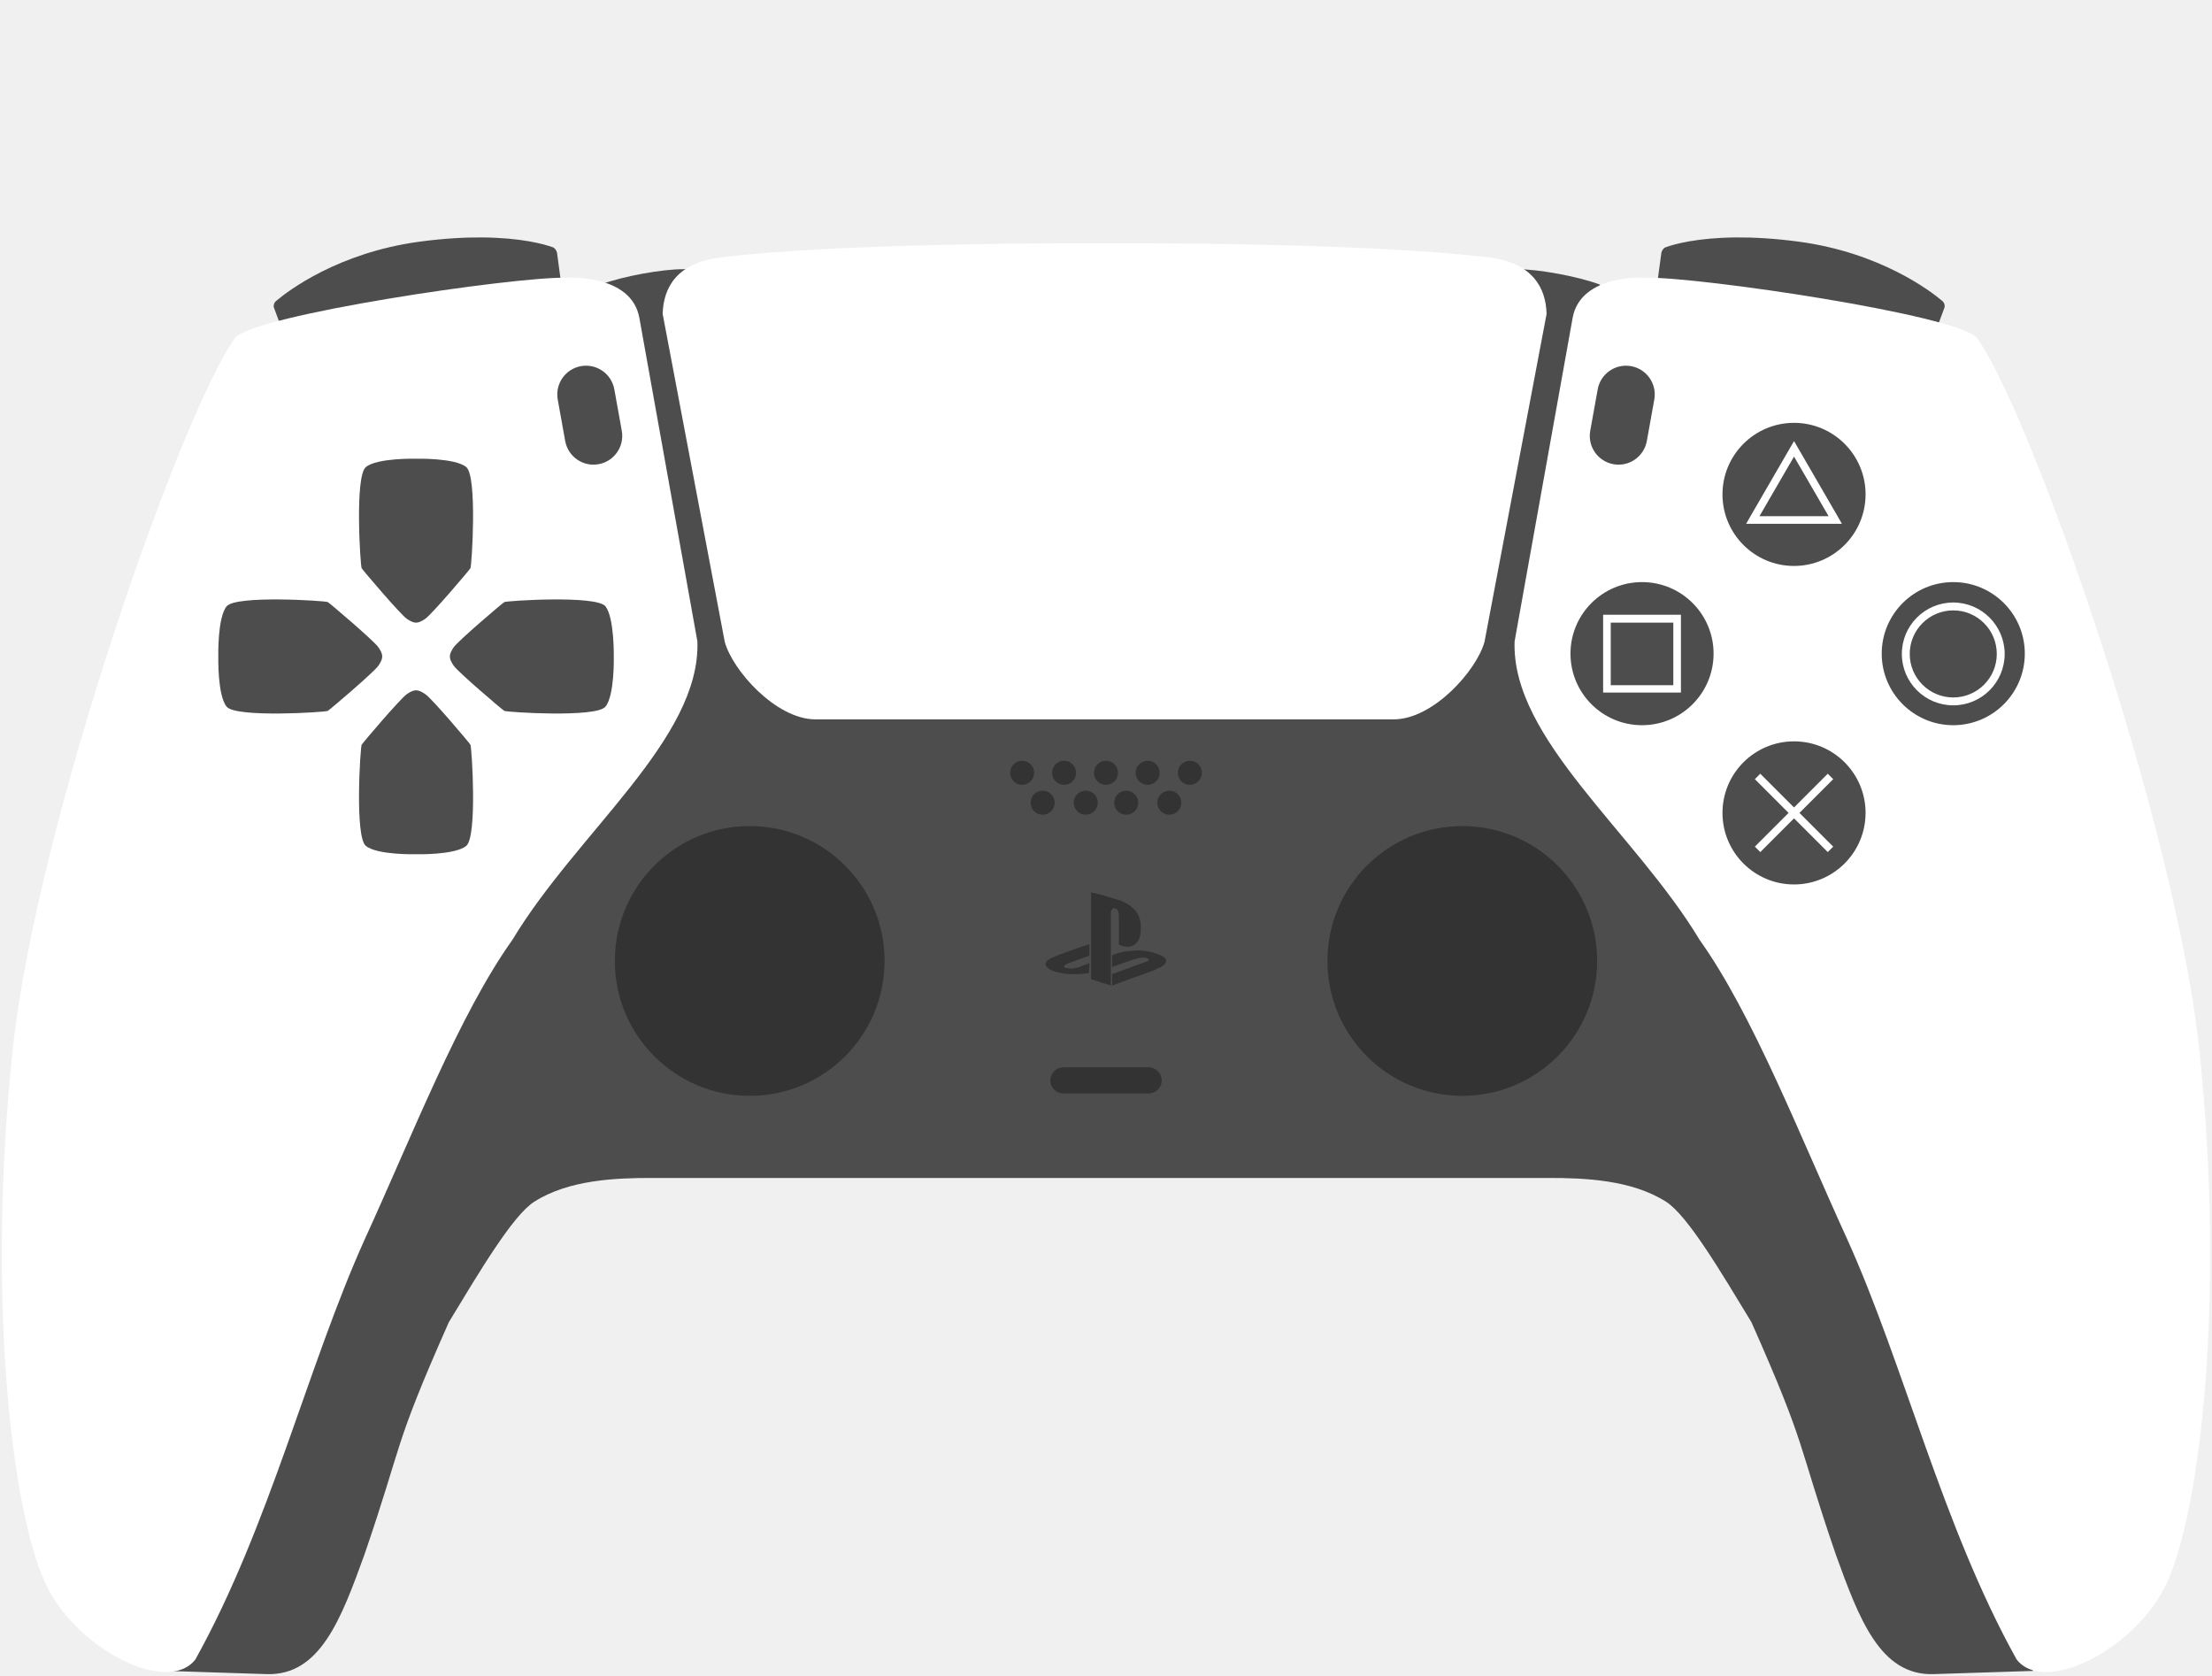
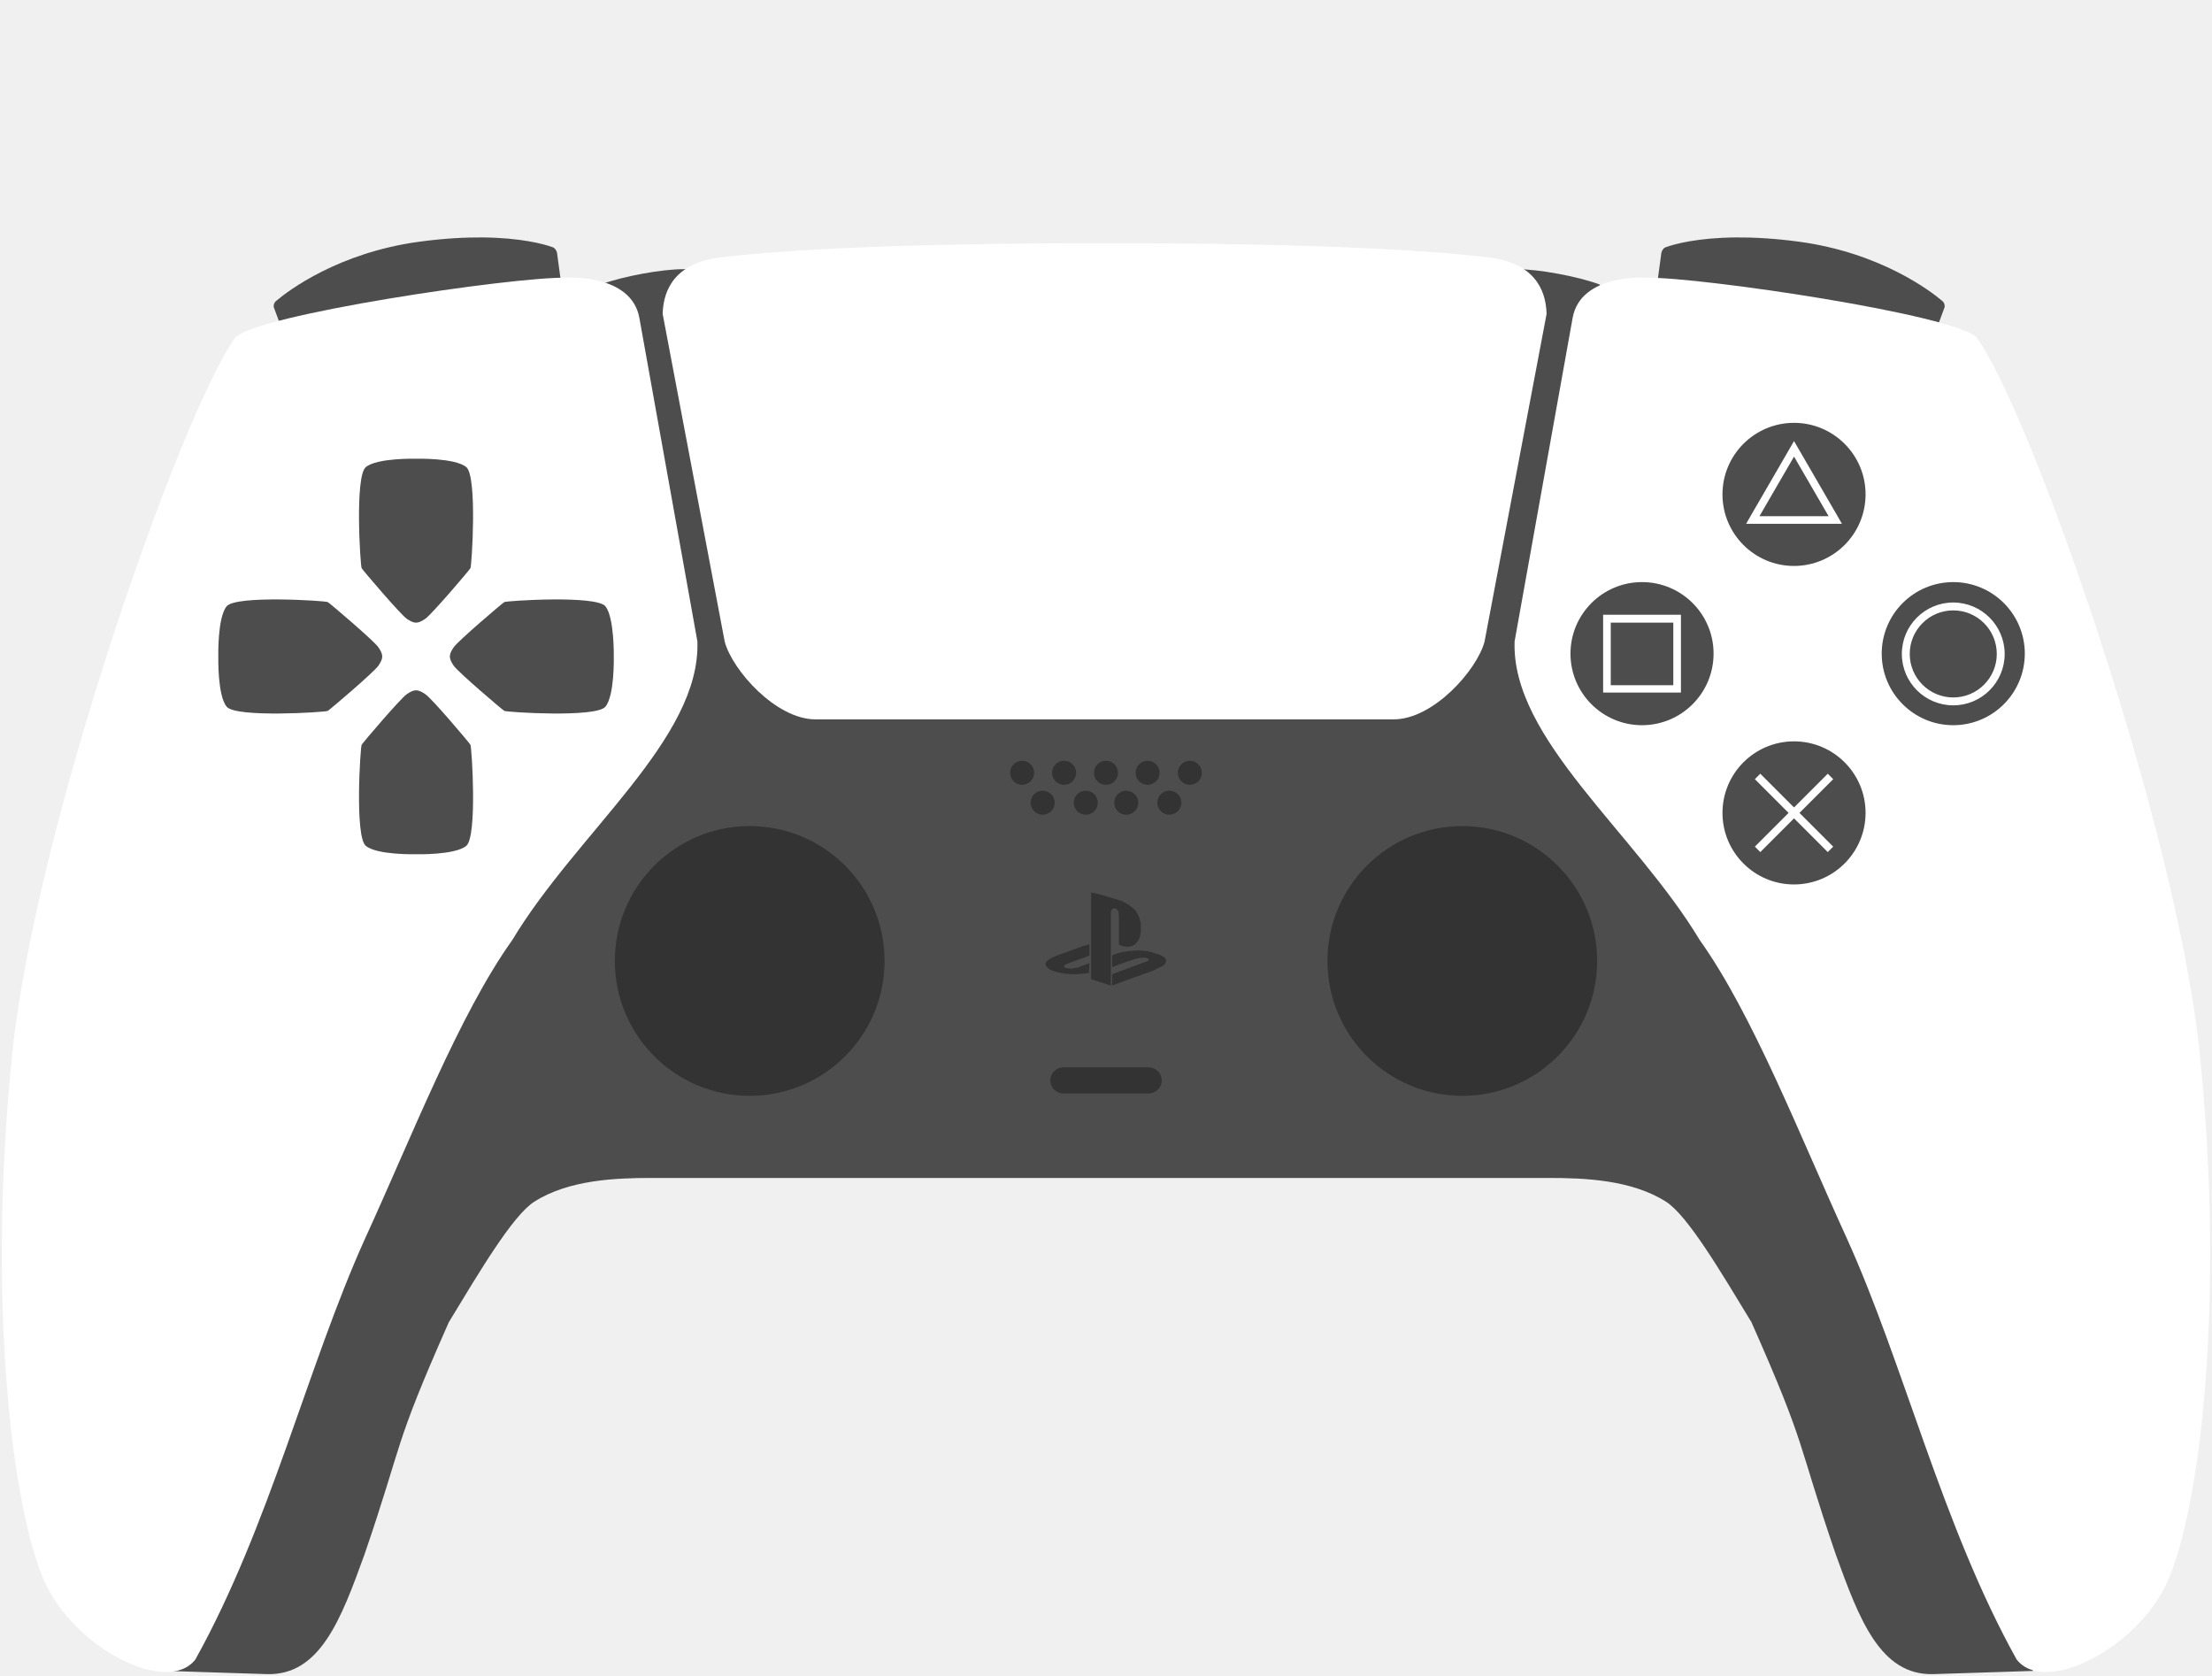
<svg xmlns="http://www.w3.org/2000/svg" width="824.04" height="624.279" viewBox="0 0 218.027 165.174" version="1.1" id="svg5">
  <defs id="defs2">
    <style id="style26544">
      .cls-1 {
        fill: #2c2c2c;
      }

      .cls-2 {
        fill: #222;
      }

      .cls-3 {
        fill: #7cb2e8;
      }

      .cls-4 {
        fill: #f66;
      }

      .cls-5 {
        fill: #ff69f8;
      }

      .cls-6 {
        fill: #40e2a0;
      }

      .cls-7 {
        fill: #d3d3d3;
      }

      .cls-8 {
        fill: #ddd;
      }

      .cls-9 {
        fill: #834d17;
      }

      .cls-10 {
        fill: #099;
      }

      .cls-11 {
        fill: #009607;
      }

      .cls-12 {
        fill: #bf1d5f;
      }
    </style>
    <style id="style2345">
      .cls-1 {
        fill: #c1272d;
      }

      .cls-2, .cls-4 {
        isolation: isolate;
        opacity: 0.25;
      }

      .cls-3 {
        fill: #3ed8d2;
      }

      .cls-4 {
        fill: #fff;
      }
    </style>
    <style id="style3670">
      .cls-1 {
        fill: none;
      }

      .cls-2 {
        fill: #b3b3b3;
      }

      .cls-3 {
        fill: #fff;
      }

      .cls-21, .cls-4 {
        fill: #e6e6e6;
      }

      .cls-5 {
        fill: #cfcfcf;
      }

      .cls-6 {
        fill: #121212;
      }

      .cls-7 {
        fill: #080808;
      }

      .cls-8 {
        opacity: 0.12;
      }

      .cls-9 {
        fill: url(#SVGID_5_);
      }

      .cls-10 {
        fill: #1f1f1f;
      }

      .cls-11 {
        fill: #9e1f20;
      }

      .cls-12 {
        fill: #c1272d;
      }

      .cls-13 {
        fill: #2c2c2c;
      }

      .cls-14 {
        fill: #222;
      }

      .cls-15 {
        fill: #f66;
      }

      .cls-16 {
        fill: #7cb2e8;
      }

      .cls-17 {
        fill: #ff69f8;
      }

      .cls-18 {
        fill: #40e2a0;
      }

      .cls-19 {
        fill: #050505;
        stroke: #000;
        stroke-miterlimit: 10;
        stroke-width: 2px;
      }

      .cls-20 {
        fill: #f2f2f2;
      }

      .cls-21, .cls-22, .cls-23, .cls-24, .cls-25 {
        isolation: isolate;
      }

      .cls-21 {
        opacity: 0.1;
      }

      .cls-22, .cls-24, .cls-29 {
        opacity: 0.08;
      }

      .cls-22 {
        fill: url(#SVGID_6_);
      }

      .cls-23 {
        opacity: 0.22;
      }

      .cls-24 {
        fill: url(#SVGID_7_);
      }

      .cls-25 {
        opacity: 0.25;
      }

      .cls-26 {
        fill: #0b0b0f;
      }

      .cls-27 {
        opacity: 0.2;
      }

      .cls-28 {
        fill: url(#SVGID_8_);
      }
    </style>
    <pattern id="SVGID_5_" data-name="SVGID 5 " width="71" height="71" patternTransform="translate(-14969.26 1511.28) scale(0.1)" patternUnits="userSpaceOnUse" viewBox="0 0 71 71">
      <rect class="cls-1" width="71" height="71" id="rect3672" />
      <g id="g3682">
        <polygon class="cls-1" points="0 0 71 0 71 71 0 71 0 0" id="polygon3674" />
        <g id="g3680">
          <polygon class="cls-1" points="0 0 71 0 71 71 0 71 0 0" id="polygon3676" />
          <path class="cls-2" d="M41.8,35.5a6.3,6.3,0,1,1-6.3-6.3A6.27,6.27,0,0,1,41.8,35.5Z" id="path3678" />
        </g>
      </g>
    </pattern>
    <pattern id="SVGID_6_" data-name="SVGID 6 " width="40" height="103" patternTransform="translate(-11177.56 6671.22) rotate(16) scale(0.34)" patternUnits="userSpaceOnUse" viewBox="0 0 40 103">
      <rect class="cls-1" width="40" height="103" id="rect3685" />
      <g id="g3723">
        <polygon class="cls-1" points="0 0 40 0 40 103 0 103 0 0" id="polygon3687" />
        <g id="g3721">
          <polygon class="cls-1" points="0 0 40 0 40 103 0 103 0 0" id="polygon3689" />
          <polygon points="34.5 231.8 37.5 231.8 37.5 77.3 34.5 77.3 34.5 231.8" id="polygon3691" />
          <polygon points="26.5 231.8 29.5 231.8 29.5 77.3 26.5 77.3 26.5 231.8" id="polygon3693" />
          <polygon points="18.5 231.8 21.5 231.8 21.5 77.3 18.5 77.3 18.5 231.8" id="polygon3695" />
          <polygon points="10.5 231.8 13.5 231.8 13.5 77.3 10.5 77.3 10.5 231.8" id="polygon3697" />
          <polygon points="2.5 231.8 5.5 231.8 5.5 77.3 2.5 77.3 2.5 231.8" id="polygon3699" />
          <polygon points="34.5 128.8 37.5 128.8 37.5 -25.7 34.5 -25.7 34.5 128.8" id="polygon3701" />
          <polygon points="26.5 128.8 29.5 128.8 29.5 -25.7 26.5 -25.7 26.5 128.8" id="polygon3703" />
          <polygon points="18.5 128.8 21.5 128.8 21.5 -25.7 18.5 -25.7 18.5 128.8" id="polygon3705" />
          <polygon points="10.5 128.8 13.5 128.8 13.5 -25.7 10.5 -25.7 10.5 128.8" id="polygon3707" />
          <polygon points="2.5 128.8 5.5 128.8 5.5 -25.7 2.5 -25.7 2.5 128.8" id="polygon3709" />
          <polygon points="34.5 25.8 37.5 25.8 37.5 -128.7 34.5 -128.7 34.5 25.8" id="polygon3711" />
          <polygon points="26.5 25.8 29.5 25.8 29.5 -128.7 26.5 -128.7 26.5 25.8" id="polygon3713" />
          <polygon points="18.5 25.8 21.5 25.8 21.5 -128.7 18.5 -128.7 18.5 25.8" id="polygon3715" />
          <polygon points="10.5 25.8 13.5 25.8 13.5 -128.7 10.5 -128.7 10.5 25.8" id="polygon3717" />
          <polygon points="2.5 25.8 5.5 25.8 5.5 -128.7 2.5 -128.7 2.5 25.8" id="polygon3719" />
        </g>
      </g>
    </pattern>
    <pattern id="SVGID_7_" data-name="SVGID 7 " width="40" height="103" patternTransform="matrix(-0.33, 0.09, 0.09, 0.33, -22107.61, 6714.99)" patternUnits="userSpaceOnUse" viewBox="0 0 40 103">
      <rect class="cls-1" width="40" height="103" id="rect3726" />
      <g id="g3764">
        <polygon class="cls-1" points="0 0 40 0 40 103 0 103 0 0" id="polygon3728" />
        <g id="g3762">
          <polygon class="cls-1" points="0 0 40 0 40 103 0 103 0 0" id="polygon3730" />
          <polygon points="34.5 231.8 37.5 231.8 37.5 77.3 34.5 77.3 34.5 231.8" id="polygon3732" />
          <polygon points="26.5 231.8 29.5 231.8 29.5 77.3 26.5 77.3 26.5 231.8" id="polygon3734" />
          <polygon points="18.5 231.8 21.5 231.8 21.5 77.3 18.5 77.3 18.5 231.8" id="polygon3736" />
          <polygon points="10.5 231.8 13.5 231.8 13.5 77.3 10.5 77.3 10.5 231.8" id="polygon3738" />
          <polygon points="2.5 231.8 5.5 231.8 5.5 77.3 2.5 77.3 2.5 231.8" id="polygon3740" />
          <polygon points="34.5 128.8 37.5 128.8 37.5 -25.7 34.5 -25.7 34.5 128.8" id="polygon3742" />
          <polygon points="26.5 128.8 29.5 128.8 29.5 -25.7 26.5 -25.7 26.5 128.8" id="polygon3744" />
          <polygon points="18.5 128.8 21.5 128.8 21.5 -25.7 18.5 -25.7 18.5 128.8" id="polygon3746" />
          <polygon points="10.5 128.8 13.5 128.8 13.5 -25.7 10.5 -25.7 10.5 128.8" id="polygon3748" />
          <polygon points="2.5 128.8 5.5 128.8 5.5 -25.7 2.5 -25.7 2.5 128.8" id="polygon3750" />
          <polygon points="34.5 25.8 37.5 25.8 37.5 -128.7 34.5 -128.7 34.5 25.8" id="polygon3752" />
          <polygon points="26.5 25.8 29.5 25.8 29.5 -128.7 26.5 -128.7 26.5 25.8" id="polygon3754" />
          <polygon points="18.5 25.8 21.5 25.8 21.5 -128.7 18.5 -128.7 18.5 25.8" id="polygon3756" />
          <polygon points="10.5 25.8 13.5 25.8 13.5 -128.7 10.5 -128.7 10.5 25.8" id="polygon3758" />
          <polygon points="2.5 25.8 5.5 25.8 5.5 -128.7 2.5 -128.7 2.5 25.8" id="polygon3760" />
        </g>
      </g>
    </pattern>
    <pattern id="SVGID_8_" data-name="SVGID 8 " width="71" height="71" patternTransform="translate(-14969.26 1511.28) scale(0.1)" patternUnits="userSpaceOnUse" viewBox="0 0 71 71">
      <rect class="cls-1" width="71" height="71" id="rect3767" />
      <g id="g3777">
        <polygon class="cls-1" points="0 0 71 0 71 71 0 71 0 0" id="polygon3769" />
        <g id="g3775">
          <polygon class="cls-1" points="0 0 71 0 71 71 0 71 0 0" id="polygon3771" />
          <path class="cls-3" d="M41.8,35.5a6.3,6.3,0,1,1-6.3-6.3A6.27,6.27,0,0,1,41.8,35.5Z" id="path3773" />
        </g>
      </g>
    </pattern>
    <style id="style937">
      .cls-1 {
        fill: none;
      }

      .cls-2 {
        fill: #b3b3b3;
      }

      .cls-3 {
        fill: #fff;
      }

      .cls-21, .cls-4 {
        fill: #e6e6e6;
      }

      .cls-5 {
        fill: #cfcfcf;
      }

      .cls-6 {
        fill: #121212;
      }

      .cls-7 {
        fill: #080808;
      }

      .cls-8 {
        opacity: 0.12;
      }

      .cls-9 {
        fill: url(#SVGID_5_);
      }

      .cls-10 {
        fill: #1f1f1f;
      }

      .cls-11 {
        fill: #9e1f20;
      }

      .cls-12 {
        fill: #c1272d;
      }

      .cls-13 {
        fill: #2c2c2c;
      }

      .cls-14 {
        fill: #222;
      }

      .cls-15 {
        fill: #f66;
      }

      .cls-16 {
        fill: #7cb2e8;
      }

      .cls-17 {
        fill: #ff69f8;
      }

      .cls-18 {
        fill: #40e2a0;
      }

      .cls-19 {
        fill: #050505;
        stroke: #000;
        stroke-miterlimit: 10;
        stroke-width: 2px;
      }

      .cls-20 {
        fill: #f2f2f2;
      }

      .cls-21, .cls-22, .cls-23, .cls-24, .cls-25 {
        isolation: isolate;
      }

      .cls-21 {
        opacity: 0.1;
      }

      .cls-22, .cls-24, .cls-29 {
        opacity: 0.08;
      }

      .cls-22 {
        fill: url(#SVGID_6_);
      }

      .cls-23 {
        opacity: 0.22;
      }

      .cls-24 {
        fill: url(#SVGID_7_);
      }

      .cls-25 {
        opacity: 0.25;
      }

      .cls-26 {
        fill: #0b0b0f;
      }

      .cls-27 {
        opacity: 0.2;
      }

      .cls-28 {
        fill: url(#SVGID_8_);
      }
    </style>
    <pattern id="SVGID_5_-3" data-name="SVGID 5 " width="71" height="71" patternTransform="translate(-14969.26 1511.28) scale(0.1)" patternUnits="userSpaceOnUse" viewBox="0 0 71 71">
      <rect class="cls-1" width="71" height="71" id="rect939" />
      <g id="g949">
        <polygon class="cls-1" points="0 0 71 0 71 71 0 71 0 0" id="polygon941" />
        <g id="g947">
          <polygon class="cls-1" points="0 0 71 0 71 71 0 71 0 0" id="polygon943" />
          <path class="cls-2" d="M41.8,35.5a6.3,6.3,0,1,1-6.3-6.3A6.27,6.27,0,0,1,41.8,35.5Z" id="path945" />
        </g>
      </g>
    </pattern>
    <pattern id="SVGID_6_-2" data-name="SVGID 6 " width="40" height="103" patternTransform="translate(-11177.56 6671.22) rotate(16) scale(0.34)" patternUnits="userSpaceOnUse" viewBox="0 0 40 103">
      <rect class="cls-1" width="40" height="103" id="rect952" />
      <g id="g990">
        <polygon class="cls-1" points="0 0 40 0 40 103 0 103 0 0" id="polygon954" />
        <g id="g988">
          <polygon class="cls-1" points="0 0 40 0 40 103 0 103 0 0" id="polygon956" />
          <polygon points="34.5 231.8 37.5 231.8 37.5 77.3 34.5 77.3 34.5 231.8" id="polygon958" />
          <polygon points="26.5 231.8 29.5 231.8 29.5 77.3 26.5 77.3 26.5 231.8" id="polygon960" />
          <polygon points="18.5 231.8 21.5 231.8 21.5 77.3 18.5 77.3 18.5 231.8" id="polygon962" />
          <polygon points="10.5 231.8 13.5 231.8 13.5 77.3 10.5 77.3 10.5 231.8" id="polygon964" />
          <polygon points="2.5 231.8 5.5 231.8 5.5 77.3 2.5 77.3 2.5 231.8" id="polygon966" />
          <polygon points="34.5 128.8 37.5 128.8 37.5 -25.7 34.5 -25.7 34.5 128.8" id="polygon968" />
          <polygon points="26.5 128.8 29.5 128.8 29.5 -25.7 26.5 -25.7 26.5 128.8" id="polygon970" />
          <polygon points="18.5 128.8 21.5 128.8 21.5 -25.7 18.5 -25.7 18.5 128.8" id="polygon972" />
          <polygon points="10.5 128.8 13.5 128.8 13.5 -25.7 10.5 -25.7 10.5 128.8" id="polygon974" />
          <polygon points="2.5 128.8 5.5 128.8 5.5 -25.7 2.5 -25.7 2.5 128.8" id="polygon976" />
          <polygon points="34.5 25.8 37.5 25.8 37.5 -128.7 34.5 -128.7 34.5 25.8" id="polygon978" />
          <polygon points="26.5 25.8 29.5 25.8 29.5 -128.7 26.5 -128.7 26.5 25.8" id="polygon980" />
          <polygon points="18.5 25.8 21.5 25.8 21.5 -128.7 18.5 -128.7 18.5 25.8" id="polygon982" />
          <polygon points="10.5 25.8 13.5 25.8 13.5 -128.7 10.5 -128.7 10.5 25.8" id="polygon984" />
          <polygon points="2.5 25.8 5.5 25.8 5.5 -128.7 2.5 -128.7 2.5 25.8" id="polygon986" />
        </g>
      </g>
    </pattern>
    <pattern id="SVGID_7_-1" data-name="SVGID 7 " width="40" height="103" patternTransform="matrix(-0.33, 0.09, 0.09, 0.33, -22107.61, 6714.99)" patternUnits="userSpaceOnUse" viewBox="0 0 40 103">
      <rect class="cls-1" width="40" height="103" id="rect993" />
      <g id="g1031">
        <polygon class="cls-1" points="0 0 40 0 40 103 0 103 0 0" id="polygon995" />
        <g id="g1029">
          <polygon class="cls-1" points="0 0 40 0 40 103 0 103 0 0" id="polygon997" />
          <polygon points="34.5 231.8 37.5 231.8 37.5 77.3 34.5 77.3 34.5 231.8" id="polygon999" />
          <polygon points="26.5 231.8 29.5 231.8 29.5 77.3 26.5 77.3 26.5 231.8" id="polygon1001" />
          <polygon points="18.5 231.8 21.5 231.8 21.5 77.3 18.5 77.3 18.5 231.8" id="polygon1003" />
          <polygon points="10.5 231.8 13.5 231.8 13.5 77.3 10.5 77.3 10.5 231.8" id="polygon1005" />
          <polygon points="2.5 231.8 5.5 231.8 5.5 77.3 2.5 77.3 2.5 231.8" id="polygon1007" />
          <polygon points="34.5 128.8 37.5 128.8 37.5 -25.7 34.5 -25.7 34.5 128.8" id="polygon1009" />
          <polygon points="26.5 128.8 29.5 128.8 29.5 -25.7 26.5 -25.7 26.5 128.8" id="polygon1011" />
          <polygon points="18.5 128.8 21.5 128.8 21.5 -25.7 18.5 -25.7 18.5 128.8" id="polygon1013" />
          <polygon points="10.5 128.8 13.5 128.8 13.5 -25.7 10.5 -25.7 10.5 128.8" id="polygon1015" />
          <polygon points="2.5 128.8 5.5 128.8 5.5 -25.7 2.5 -25.7 2.5 128.8" id="polygon1017" />
          <polygon points="34.5 25.8 37.5 25.8 37.5 -128.7 34.5 -128.7 34.5 25.8" id="polygon1019" />
          <polygon points="26.5 25.8 29.5 25.8 29.5 -128.7 26.5 -128.7 26.5 25.8" id="polygon1021" />
          <polygon points="18.5 25.8 21.5 25.8 21.5 -128.7 18.5 -128.7 18.5 25.8" id="polygon1023" />
          <polygon points="10.5 25.8 13.5 25.8 13.5 -128.7 10.5 -128.7 10.5 25.8" id="polygon1025" />
          <polygon points="2.5 25.8 5.5 25.8 5.5 -128.7 2.5 -128.7 2.5 25.8" id="polygon1027" />
        </g>
      </g>
    </pattern>
    <pattern id="SVGID_8_-9" data-name="SVGID 8 " width="71" height="71" patternTransform="translate(-14969.26 1511.28) scale(0.1)" patternUnits="userSpaceOnUse" viewBox="0 0 71 71">
      <rect class="cls-1" width="71" height="71" id="rect1034" />
      <g id="g1044">
        <polygon class="cls-1" points="0 0 71 0 71 71 0 71 0 0" id="polygon1036" />
        <g id="g1042">
          <polygon class="cls-1" points="0 0 71 0 71 71 0 71 0 0" id="polygon1038" />
          <path class="cls-3" d="M41.8,35.5a6.3,6.3,0,1,1-6.3-6.3A6.27,6.27,0,0,1,41.8,35.5Z" id="path1040" />
        </g>
      </g>
    </pattern>
  </defs>
  <g id="layer2" style="display:inline;opacity:1" transform="translate(-49.73641,-23.24649)">
    <g id="g3866-3" style="display:inline;opacity:1" transform="translate(-276.2994,-181.9039)">
      <g id="g9051" transform="matrix(0.2844894,-0.0383124,0.0383124,0.2844894,317.7898,208.3055)" style="fill:#4d4d4d;fill-opacity:1;stroke:none;stroke-opacity:1">
        <path id="path9047" style="fill:#4d4d4d;fill-opacity:1;stroke:none;stroke-width:0.805;stroke-opacity:1" class="cls-11" d="m 427.652,172.096 c -4.879,-0.038 -10.657,0.271 -17.361,1.174 -22.411,3.018 -36.336,13.583 -39.613,16.379 -0.484,0.361 -0.718,1.02 -0.66,1.623 -2.4e-4,2e-4 -0.014,0.01 -0.014,0.01 l 0.016,0.041 c 0.002,0.013 -0.002,0.028 0,0.041 0,0 0.011,-0.008 0.012,-0.008 l 3.418,9.252 c 2.588,-3.001 23.272,0.411 42.957,-2.311 18.264,-2.46 34.078,2.572 33.678,-3.699 l -0.609,-9.551 -1.154,-8.572 c 1.5e-4,2e-5 0.01,0 0.01,0 -0.003,-0.026 -0.017,-0.053 -0.021,-0.08 l -0.016,-0.121 c 0,0 -0.015,-0.002 -0.016,-0.002 -0.142,-0.618 -0.581,-1.263 -1.156,-1.465 -2.348,-0.856 -8.735,-2.627 -19.469,-2.711 z m -54.203,28.512 c -0.399,0.463 -0.381,1.073 0.15,1.887 l 1.256,1.922 z" transform="matrix(1.231497,0.1658466,-0.1658466,1.231497,-314.9361,-187.0272)" />
      </g>
      <g id="g19559" transform="matrix(-0.2844894,-0.0383124,-0.0383124,0.2844894,552.9381,208.3055)" style="fill:#333333;fill-opacity:1;stroke:none;stroke-opacity:1">
        <path id="path19555" style="fill:#4d4d4d;fill-opacity:1;stroke:none;stroke-width:0.805;stroke-opacity:1" class="cls-11" d="m 774.111,172.096 c -10.734,0.084 -17.12,1.855 -19.469,2.711 -0.575,0.202 -1.014,0.847 -1.156,1.465 -1.7e-4,3e-5 -0.016,0.002 -0.016,0.002 l -0.016,0.121 c -0.004,0.027 -0.018,0.054 -0.021,0.08 0,0 0.01,2e-5 0.01,0 l -1.154,8.572 -0.609,9.551 c -0.401,6.272 15.414,1.24 33.678,3.699 19.685,2.721 40.369,-0.69 42.957,2.311 l 3.418,-9.252 c 1.8e-4,1.3e-4 0.012,0.008 0.012,0.008 0.002,-0.013 -0.002,-0.028 0,-0.041 l 0.016,-0.041 c 0,0 -0.013,-0.01 -0.014,-0.01 0.058,-0.603 -0.177,-1.262 -0.66,-1.623 -3.278,-2.796 -17.202,-13.361 -39.613,-16.379 -6.704,-0.903 -12.482,-1.212 -17.361,-1.174 z m 54.203,28.512 -1.406,3.809 1.256,-1.922 c 0.532,-0.814 0.549,-1.424 0.15,-1.887 z" transform="matrix(-1.231497,-0.1658466,-0.1658466,1.231497,1165.032,12.28116)" />
      </g>
    </g>
    <path id="path10632" style="display:inline;fill:#4d4d4d;fill-opacity:1;stroke:none;stroke-width:0.357px;stroke-linecap:butt;stroke-linejoin:miter;stroke-opacity:1" d="m 158.172,48.57 -41.14,1.208 c -1.997,-0.005 -5.89,0.684 -8.108,1.512 l -42.697,136.634 9.838,0.316 c 5.218,0.129 7.289,-5.408 9.602,-11.808 3.896,-11.366 2.723,-10.276 8.307,-22.875 3.047,-5.019 6.3,-10.526 8.427,-11.879 3.402,-2.164 8.031,-2.339 11.543,-2.339 h 44.228 44.228 c 3.513,0 8.142,0.176 11.544,2.339 2.128,1.353 5.379,6.86 8.426,11.879 5.583,12.599 4.41,11.509 8.307,22.875 2.313,6.4 4.384,11.937 9.602,11.808 l 9.838,-0.316 -42.698,-136.634 c -2.218,-0.828 -6.111,-1.517 -8.108,-1.512 z" />
    <path style="display:inline;fill:#ffffff;fill-opacity:1;stroke:none;stroke-width:0.357px;stroke-linecap:butt;stroke-linejoin:miter;stroke-opacity:1" d="m 72.914,56.535 c -5.345,7.406 -19.623,48.109 -21.942,70.302 -2.574,24.631 -0.029,45.247 3.162,52.301 2.968,6.56 12.07,11.235 14.86,7.656 7.35,-13.219 11.062,-28.958 16.727,-41.485 4.631,-10.108 9.273,-22.085 14.51,-29.418 6.372,-10.611 18.581,-19.814 18.244,-29.434 l -5.717,-31.867 c -0.797,-4.444 -7.298,-3.971 -7.298,-3.971 -5.165,-0.094 -30.557,3.643 -32.548,5.917 z" id="path1017" />
    <path style="display:inline;fill:#ffffff;fill-opacity:1;stroke:none;stroke-width:0.357px;stroke-linecap:butt;stroke-linejoin:miter;stroke-opacity:1" d="m 244.586,56.535 c 5.345,7.406 19.623,48.109 21.942,70.302 2.574,24.631 0.029,45.247 -3.162,52.301 -2.968,6.56 -12.07,11.235 -14.86,7.656 -7.35,-13.219 -11.062,-28.958 -16.727,-41.485 -4.631,-10.108 -9.273,-22.085 -14.51,-29.418 -6.372,-10.611 -18.581,-19.814 -18.245,-29.434 l 5.717,-31.867 c 0.797,-4.444 7.298,-3.971 7.298,-3.971 5.165,-0.094 30.557,3.643 32.548,5.917 z" id="path3518" />
    <path id="path6397" style="display:inline;fill:#ffffff;fill-opacity:1;stroke:none;stroke-width:0.357px;stroke-linecap:butt;stroke-linejoin:miter;stroke-opacity:1" d="m 157.524,47.222 c -4.937,-0.011 -25.393,0.028 -36.715,1.386 -4.391,0.527 -5.688,3.008 -5.757,5.578 l 6.117,32.303 c 0.752,2.808 5.048,7.654 8.945,7.654 h 28.5 28.501 c 3.896,0 8.192,-4.846 8.945,-7.654 l 6.117,-32.303 c -0.069,-2.57 -1.367,-5.051 -5.757,-5.578 -12.928,-1.55 -37.801,-1.381 -37.801,-1.381 v 0 z" />
    <g id="g3938-6" style="display:inline;fill:#333333;fill-opacity:1;stroke:none" transform="matrix(0.289032,0,0,0.289032,30.76939,-77.52888)">
      <g id="g22030" transform="translate(39.69047,316.6738)" style="fill:#333333;fill-opacity:1;stroke:none">
        <g id="g3924-9" style="fill:#333333;fill-opacity:1;stroke:none">
          <circle cx="403.1" cy="295.5" id="circle3912-7" r="4.1" style="fill:#333333;fill-opacity:1;stroke:none" />
          <circle cx="396.2" cy="305.7" id="circle3914-7" r="4.1" style="fill:#333333;fill-opacity:1;stroke:none" />
          <circle cx="381.5" cy="305.7" id="circle3916-4" r="4.1" style="fill:#333333;fill-opacity:1;stroke:none" />
          <circle cx="388.8" cy="295.5" id="circle3920-1" r="4.1" style="fill:#333333;fill-opacity:1;stroke:none" />
          <circle cx="374.5" cy="295.5" id="circle3922-3" r="4.1" style="fill:#333333;fill-opacity:1;stroke:none" />
        </g>
        <g id="g3936-6" style="fill:#333333;fill-opacity:1;stroke:none">
          <circle cx="410" cy="305.7" r="4.1" id="circle3926-2" style="fill:#333333;fill-opacity:1;stroke:none" />
          <circle cx="424.6" cy="305.7" r="4.1" transform="rotate(-2.2,424.5264,303.0366)" id="circle3928-1" style="fill:#333333;fill-opacity:1;stroke:none" />
          <circle cx="417.3" cy="295.5" r="4.1" id="circle3932-9" style="fill:#333333;fill-opacity:1;stroke:none" />
          <circle cx="431.7" cy="295.5" r="4.1" id="circle3934-2" style="fill:#333333;fill-opacity:1;stroke:none" />
        </g>
      </g>
    </g>
    <rect style="display:inline;fill:#333333;fill-opacity:1;stroke:none;stroke-width:0.43;stroke-opacity:0.5" id="rect23253" width="10.981" height="2.575" x="153.26" y="128.437" ry="1.288" />
    <g id="g3950-0" style="display:inline;stroke:none" transform="matrix(0.4153503,0,0,0.4153503,-8.653061,-34.50668)">
      <g id="g3948-9" style="fill:#333333;fill-opacity:1;stroke:none">
        <path class="cls-20" d="m 404.1,368.6 v -12.8 a 1.33,1.33 0 0 1 0.3,-1 0.57,0.57 0 0 1 0.7,-0.2 c 0.6,0.2 0.9,0.7 0.9,1.7 v 6.9 a 4.55,4.55 0 0 0 2.1,0.5 2.77,2.77 0 0 0 1.6,-0.5 c 1,-0.7 1.5,-1.9 1.5,-3.7 a 6.49,6.49 0 0 0 -1.2,-4.3 8.79,8.79 0 0 0 -4.1,-2.6 c -1.3,-0.4 -2.5,-0.8 -3.6,-1.1 -1.1,-0.3 -2,-0.5 -2.9,-0.7 v 12.2 0 2.7 0 1.7 0 2.5 0 1.5 l 4.7,1.5 v -3.6 0 z" transform="translate(0.1)" id="path3942-6" style="fill:#333333;fill-opacity:1;stroke:none" />
        <path class="cls-20" d="m 399,367.6 -1.7,0.6 -0.9,0.4 -1.6,0.3 -1.5,-0.2 c -0.3,-0.2 -0.4,-0.4 -0.2,-0.6 0.2,-0.2 0.2,-0.1 0.3,-0.2 0.1,-0.1 0.3,-0.1 0.4,-0.2 l 1.1,-0.4 4.1,-1.5 v -2.7 l -1.7,0.5 -5.5,2 -1,0.4 c -1.5,0.6 -2.2,1.2 -2.2,1.8 0.1,0.8 1,1.5 2.7,1.9 a 15.21,15.21 0 0 0 4.3,0.5 20.2,20.2 0 0 0 3.3,-0.3 z" transform="translate(0.1)" id="path3944-3" style="fill:#333333;fill-opacity:1;stroke:none" />
        <path class="cls-20" d="m 414.8,365.3 a 12.88,12.88 0 0 0 -2.5,-0.6 10.48,10.48 0 0 0 -2.5,-0.1 26.6,26.6 0 0 0 -2.8,0.3 15.25,15.25 0 0 0 -2.6,0.8 v 2.8 l 3.9,-1.4 1.6,-0.5 1.1,-0.3 h 1.4 c 0.3,0.1 0.6,0.2 0.7,0.4 0.1,0.2 -0.2,0.4 -0.8,0.6 l -1.4,0.5 -6.5,2.4 v 2.7 l 3.5,-1.3 6.4,-2.3 0.7,-0.4 c 1.5,-0.5 2.2,-1.2 2.2,-1.9 0,-0.7 -0.8,-1.2 -2.4,-1.7 z" transform="translate(0.1)" id="path3946-2" style="fill:#333333;fill-opacity:1;stroke:none" />
      </g>
    </g>
-     <g id="g3982-7-8" style="display:inline" transform="matrix(-0.1655233,0.02978768,0.02978768,0.1655233,90.00792,-11.52032)">
-       <path class="cls-12" d="m -24.802,432.519 a 16.852,16.852 73.116 0 0 -16.852,16.852 v 24.671 a 16.852,16.852 73.116 0 0 33.704,0 v -24.671 A 16.852,16.852 73.116 0 0 -24.802,432.519 Z" id="path3980-6" style="fill:#4d4d4d;fill-opacity:1;stroke:none;stroke-width:1.348" />
-       <path class="cls-12" d="m -630.526,541.526 a 16.852,16.852 73.116 0 1 21.67,9.92 l 8.601,23.124 a 16.852,16.852 73.116 0 1 -31.59,11.75 l -8.601,-23.124 a 16.852,16.852 73.116 0 1 9.92,-21.67 z" id="path3980-6-0" style="fill:#4d4d4d;fill-opacity:1;stroke:none;stroke-width:1.348" />
-     </g>
+     <g id="g3982-7-8" style="display:inline" transform="matrix(-0.1655233,0.02978768,0.02978768,0.1655233,90.00792,-11.52032)" />
    <g id="layer5">
      <g id="g26596" transform="matrix(0.2681337,0,0,0.2681337,219.2459,80.54351)" style="stroke:none">
        <path class="cls-7" d="M 27.3,111.4 A 26.3,26.3 0 1 1 53.6,85.1 26.33,26.33 0 0 1 27.3,111.4 Z" id="path26588" style="display:inline;fill:#4d4d4d;fill-opacity:1;stroke:none" />
-         <polygon class="cls-9" points="14.9,99.5 27.3,87.1 39.7,99.5 41.7,97.5 29.3,85.1 41.7,72.7 39.7,70.7 27.3,83.1 14.9,70.7 12.9,72.7 25.3,85.1 12.9,97.5 " id="polygon26594" style="fill:#ffffff;fill-opacity:1;stroke:none" />
+         <polygon class="cls-9" points="29.3,85.1 41.7,72.7 39.7,70.7 27.3,83.1 14.9,70.7 12.9,72.7 25.3,85.1 12.9,97.5 14.9,99.5 27.3,87.1 39.7,99.5 41.7,97.5 " id="polygon26594" style="fill:#ffffff;fill-opacity:1;stroke:none" />
      </g>
      <g id="g26626" transform="matrix(0.2681337,0,0,0.2681337,173.7972,49.18055)" style="stroke:none">
        <path class="cls-7" d="M 196.8,111.3 A 26.3,26.3 0 1 1 223.1,85 26.33,26.33 0 0 1 196.8,111.3 Z" id="path26618" style="display:inline;fill:#4d4d4d;fill-opacity:1;stroke:none" />
        <path class="cls-12" d="m 212.8,93 -16,-27.6 -16,27.6 -1.6,2.8 h 35.2 z m -16,0 H 184.1 L 196.8,71.1 209.5,93 Z" id="path26624" style="fill:#ffffff;fill-opacity:1;stroke:none" />
      </g>
      <g id="g26616" transform="matrix(0.2681337,0,0,0.2681337,173.9652,64.90225)" style="stroke:none">
        <path class="cls-7" d="m 140.3,111.2 a 26.3,26.3 0 1 1 26.3,-26.3 26.33,26.33 0 0 1 -26.3,26.3 z" id="path26608" style="fill:#4d4d4d;fill-opacity:1;stroke:none" />
        <path class="cls-11" d="M 151.8,70.6 H 126 v 28.6 h 28.6 V 70.6 Z m 0,25.9 h -23 v -23 h 23 z" id="path26614" style="fill:#ffffff;fill-opacity:1;stroke:none" />
      </g>
      <g id="g26606" transform="matrix(0.2681337,0,0,0.2681337,219.7913,64.90225)" style="stroke:none">
        <path class="cls-7" d="M 83.8,111.2 A 26.3,26.3 0 1 1 110.1,84.9 26.33,26.33 0 0 1 83.8,111.2 Z" id="path26598" style="fill:#4d4d4d;fill-opacity:1;stroke:none" />
        <path class="cls-10" d="M 83.8,66.1 A 18.9,18.9 0 1 0 102.7,85 18.95,18.95 0 0 0 83.8,66.1 Z m 0,34.9 a 16,16 0 1 1 16,-16 16,16 0 0 1 -16,16 z" id="path26604" style="fill:#ffffff;fill-opacity:1;stroke:none" />
      </g>
    </g>
    <g id="layer6">
      <path class="cls-1" d="m 109.409,82.996 c -0.92,-1.111 -9.741,-0.539 -9.963,-0.412 -0.222,0.127 -4.537,3.808 -4.982,4.442 -0.444,0.635 -0.381,0.92 -0.381,0.92 0,0 -0.063,0.286 0.381,0.92 0.444,0.635 4.759,4.315 4.982,4.442 0.222,0.127 9.043,0.698 9.963,-0.412 0.92,-1.111 0.825,-4.95 0.825,-4.95 0,0 0.063,-3.839 -0.825,-4.95 z" id="path2367" style="fill:#4d4d4d;fill-opacity:1;stroke:none;stroke-width:0.317" />
      <path class="cls-1" d="m 89.824,84.225 c 0.635,0.444 0.92,0.381 0.92,0.381 0,0 0.286,0.063 0.92,-0.381 0.635,-0.444 4.315,-4.759 4.442,-4.982 0.127,-0.222 0.698,-9.043 -0.412,-9.963 -1.111,-0.92 -4.95,-0.825 -4.95,-0.825 0,0 -3.839,-0.095 -4.95,0.825 -1.111,0.92 -0.539,9.741 -0.412,9.963 0.127,0.222 3.808,4.537 4.442,4.982 z" id="path2361" style="fill:#4d4d4d;fill-opacity:1;stroke:none;stroke-width:0.317" />
      <path class="cls-1" d="m 91.664,91.666 c -0.635,-0.444 -0.92,-0.381 -0.92,-0.381 0,0 -0.286,-0.063 -0.92,0.381 -0.635,0.444 -4.315,4.759 -4.442,4.982 -0.127,0.222 -0.698,9.043 0.412,9.963 1.111,0.92 4.95,0.825 4.95,0.825 0,0 3.839,0.095 4.95,-0.825 1.111,-0.92 0.539,-9.741 0.412,-9.963 -0.127,-0.222 -3.808,-4.569 -4.442,-4.982 z" id="path2355" style="fill:#4d4d4d;fill-opacity:1;stroke:none;stroke-width:0.317" />
      <path class="cls-1" d="m 87.024,88.866 c 0.444,-0.635 0.381,-0.92 0.381,-0.92 0,0 0.063,-0.286 -0.381,-0.92 -0.444,-0.635 -4.759,-4.315 -4.982,-4.442 -0.222,-0.127 -9.043,-0.698 -9.963,0.412 -0.92,1.111 -0.825,4.95 -0.825,4.95 0,0 -0.095,3.839 0.825,4.95 0.92,1.111 9.741,0.539 9.963,0.412 0.222,-0.127 4.537,-3.808 4.982,-4.442 z" id="path2349" style="fill:#4d4d4d;fill-opacity:1;stroke:none;stroke-width:0.317" />
    </g>
    <g id="layer7" style="display:inline;stroke:none" transform="matrix(1.348164,0,0,1.348164,-55.27109,-14.73969)">
      <circle style="display:inline;opacity:1;fill:#333333;fill-opacity:1;stroke:none;stroke-width:0.526;stroke-opacity:0.5" id="circle26432" cx="184.799" cy="98.425" r="9.86" />
      <circle style="display:inline;opacity:1;fill:#333333;fill-opacity:1;stroke:none;stroke-width:0.526;stroke-opacity:0.5" id="path25425-7" cx="132.701" cy="98.425" r="9.86" />
      <circle style="display:none;opacity:1;fill:#f0495a;fill-opacity:1;stroke:none;stroke-width:0.421;stroke-opacity:0.5" id="circle1003" cx="184.799" cy="98.425" r="7.888" />
      <circle style="display:none;opacity:1;fill:#f0495a;fill-opacity:1;stroke:none;stroke-width:0.421;stroke-opacity:0.5" id="circle1481" cx="132.701" cy="98.425" r="7.888" />
    </g>
  </g>
</svg>
